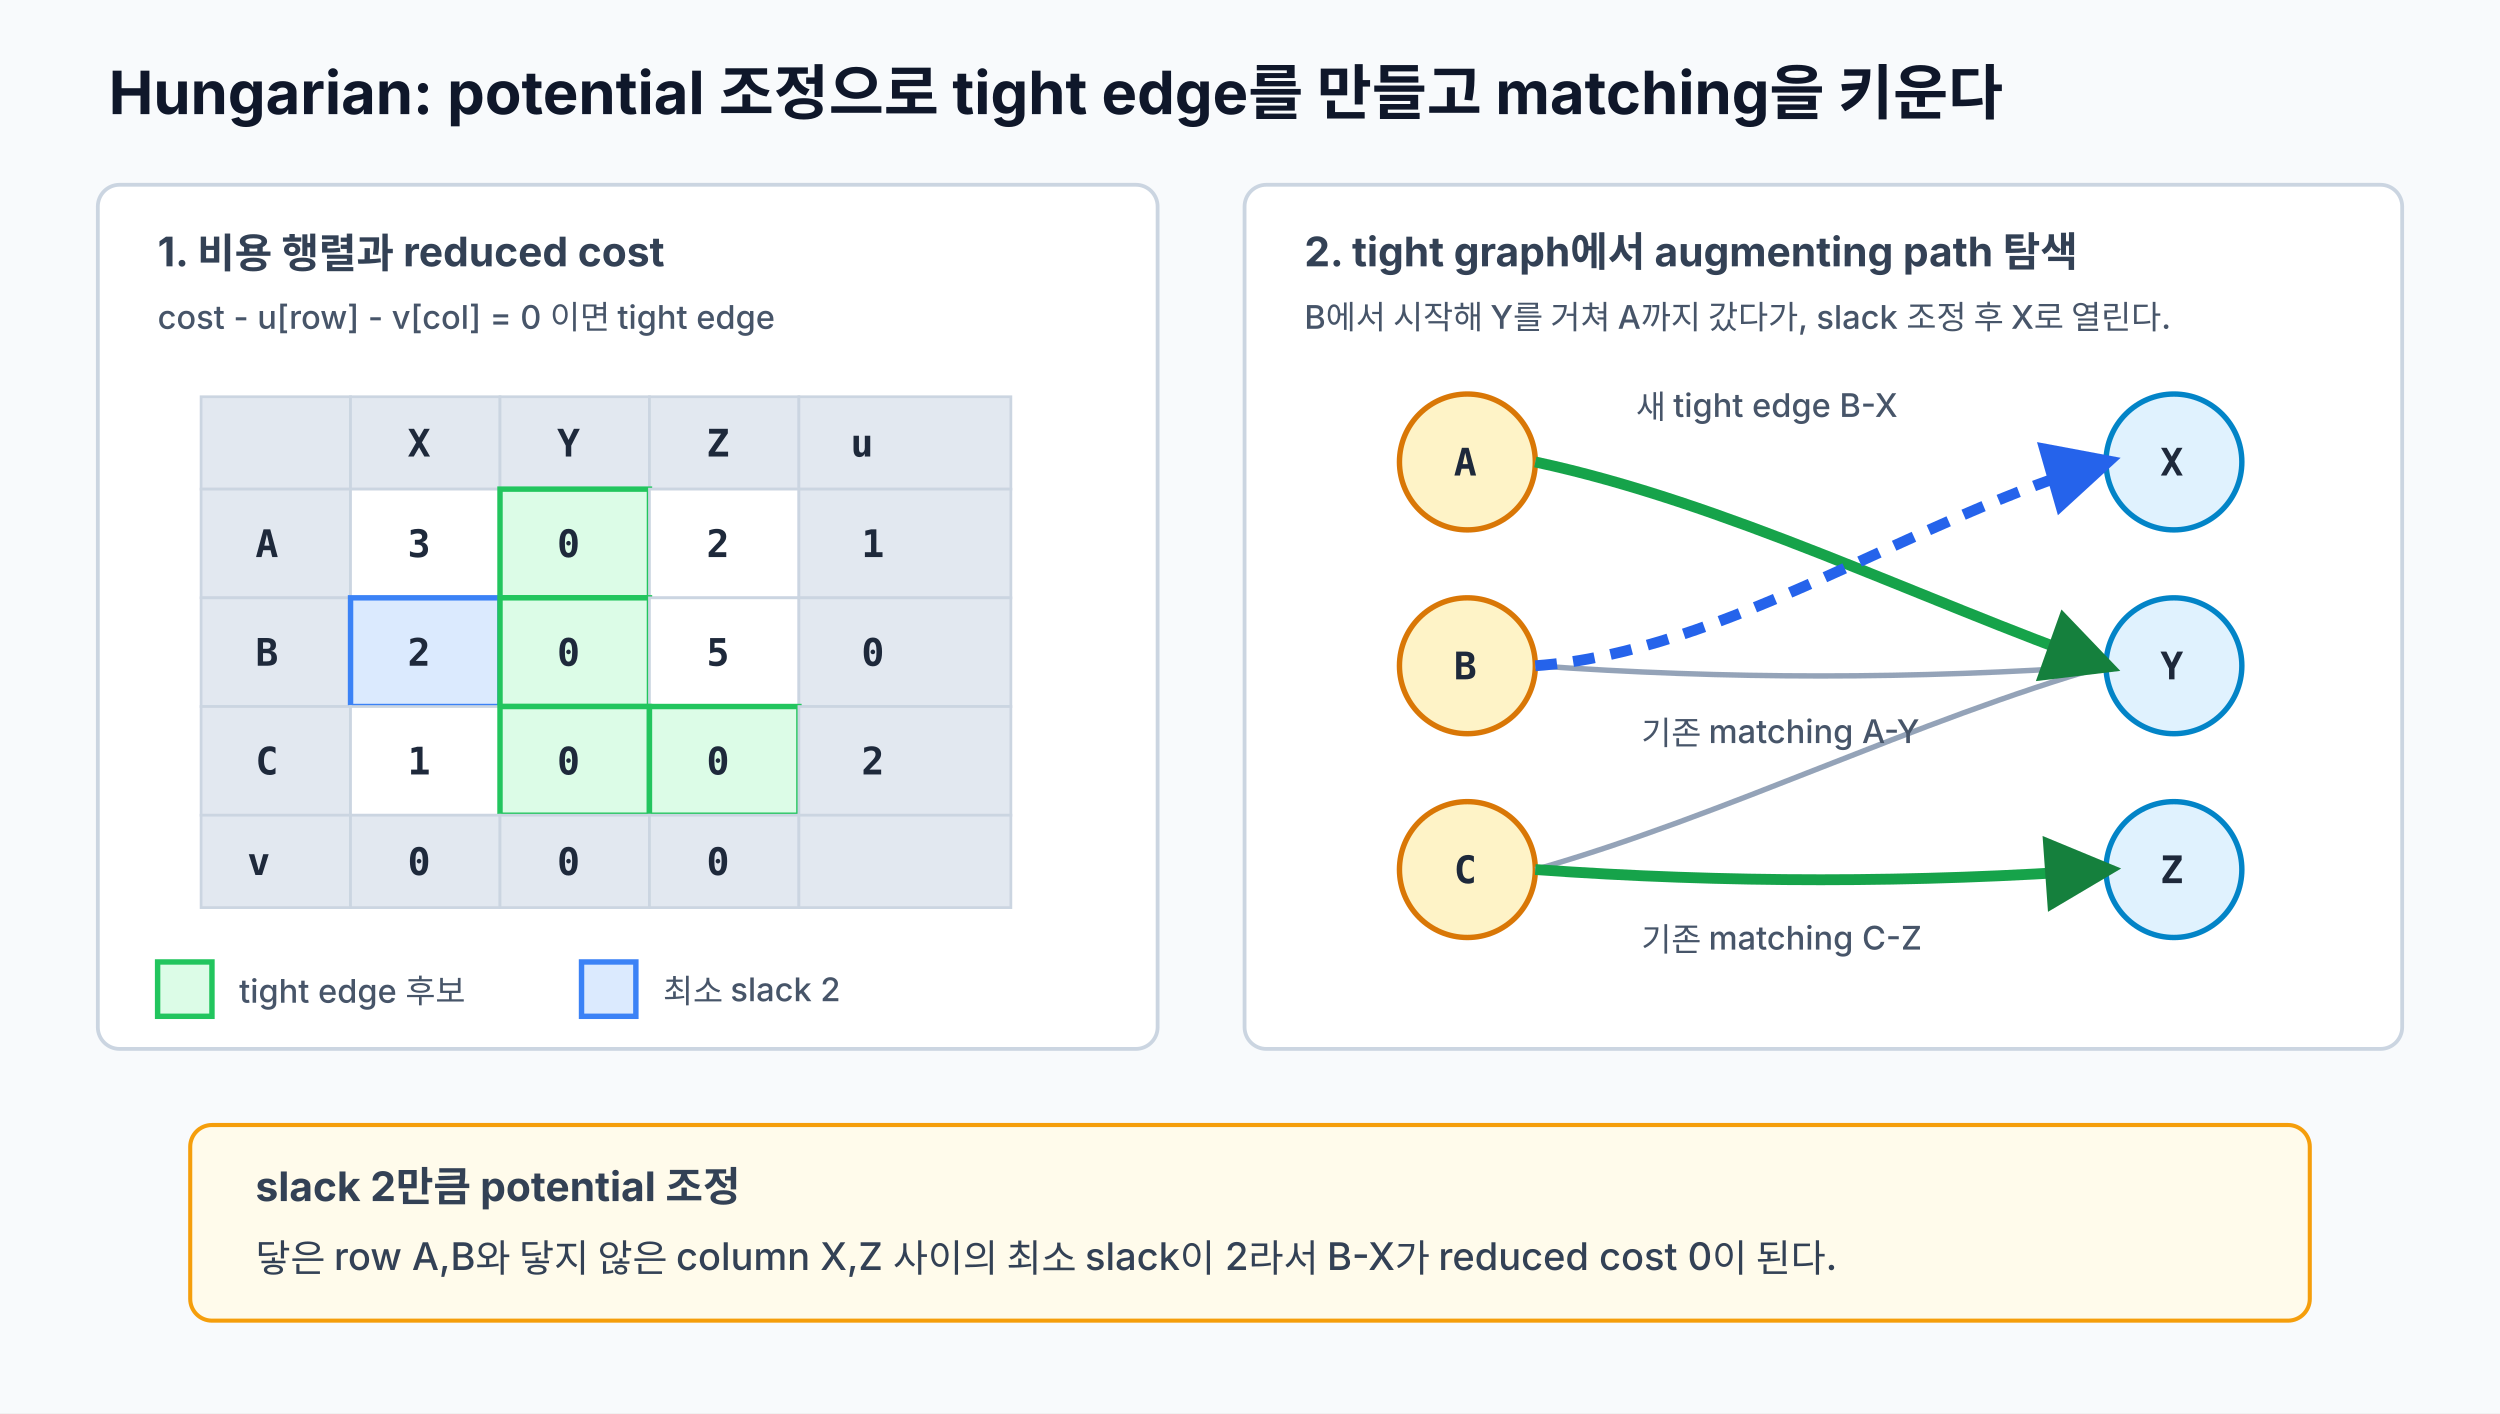
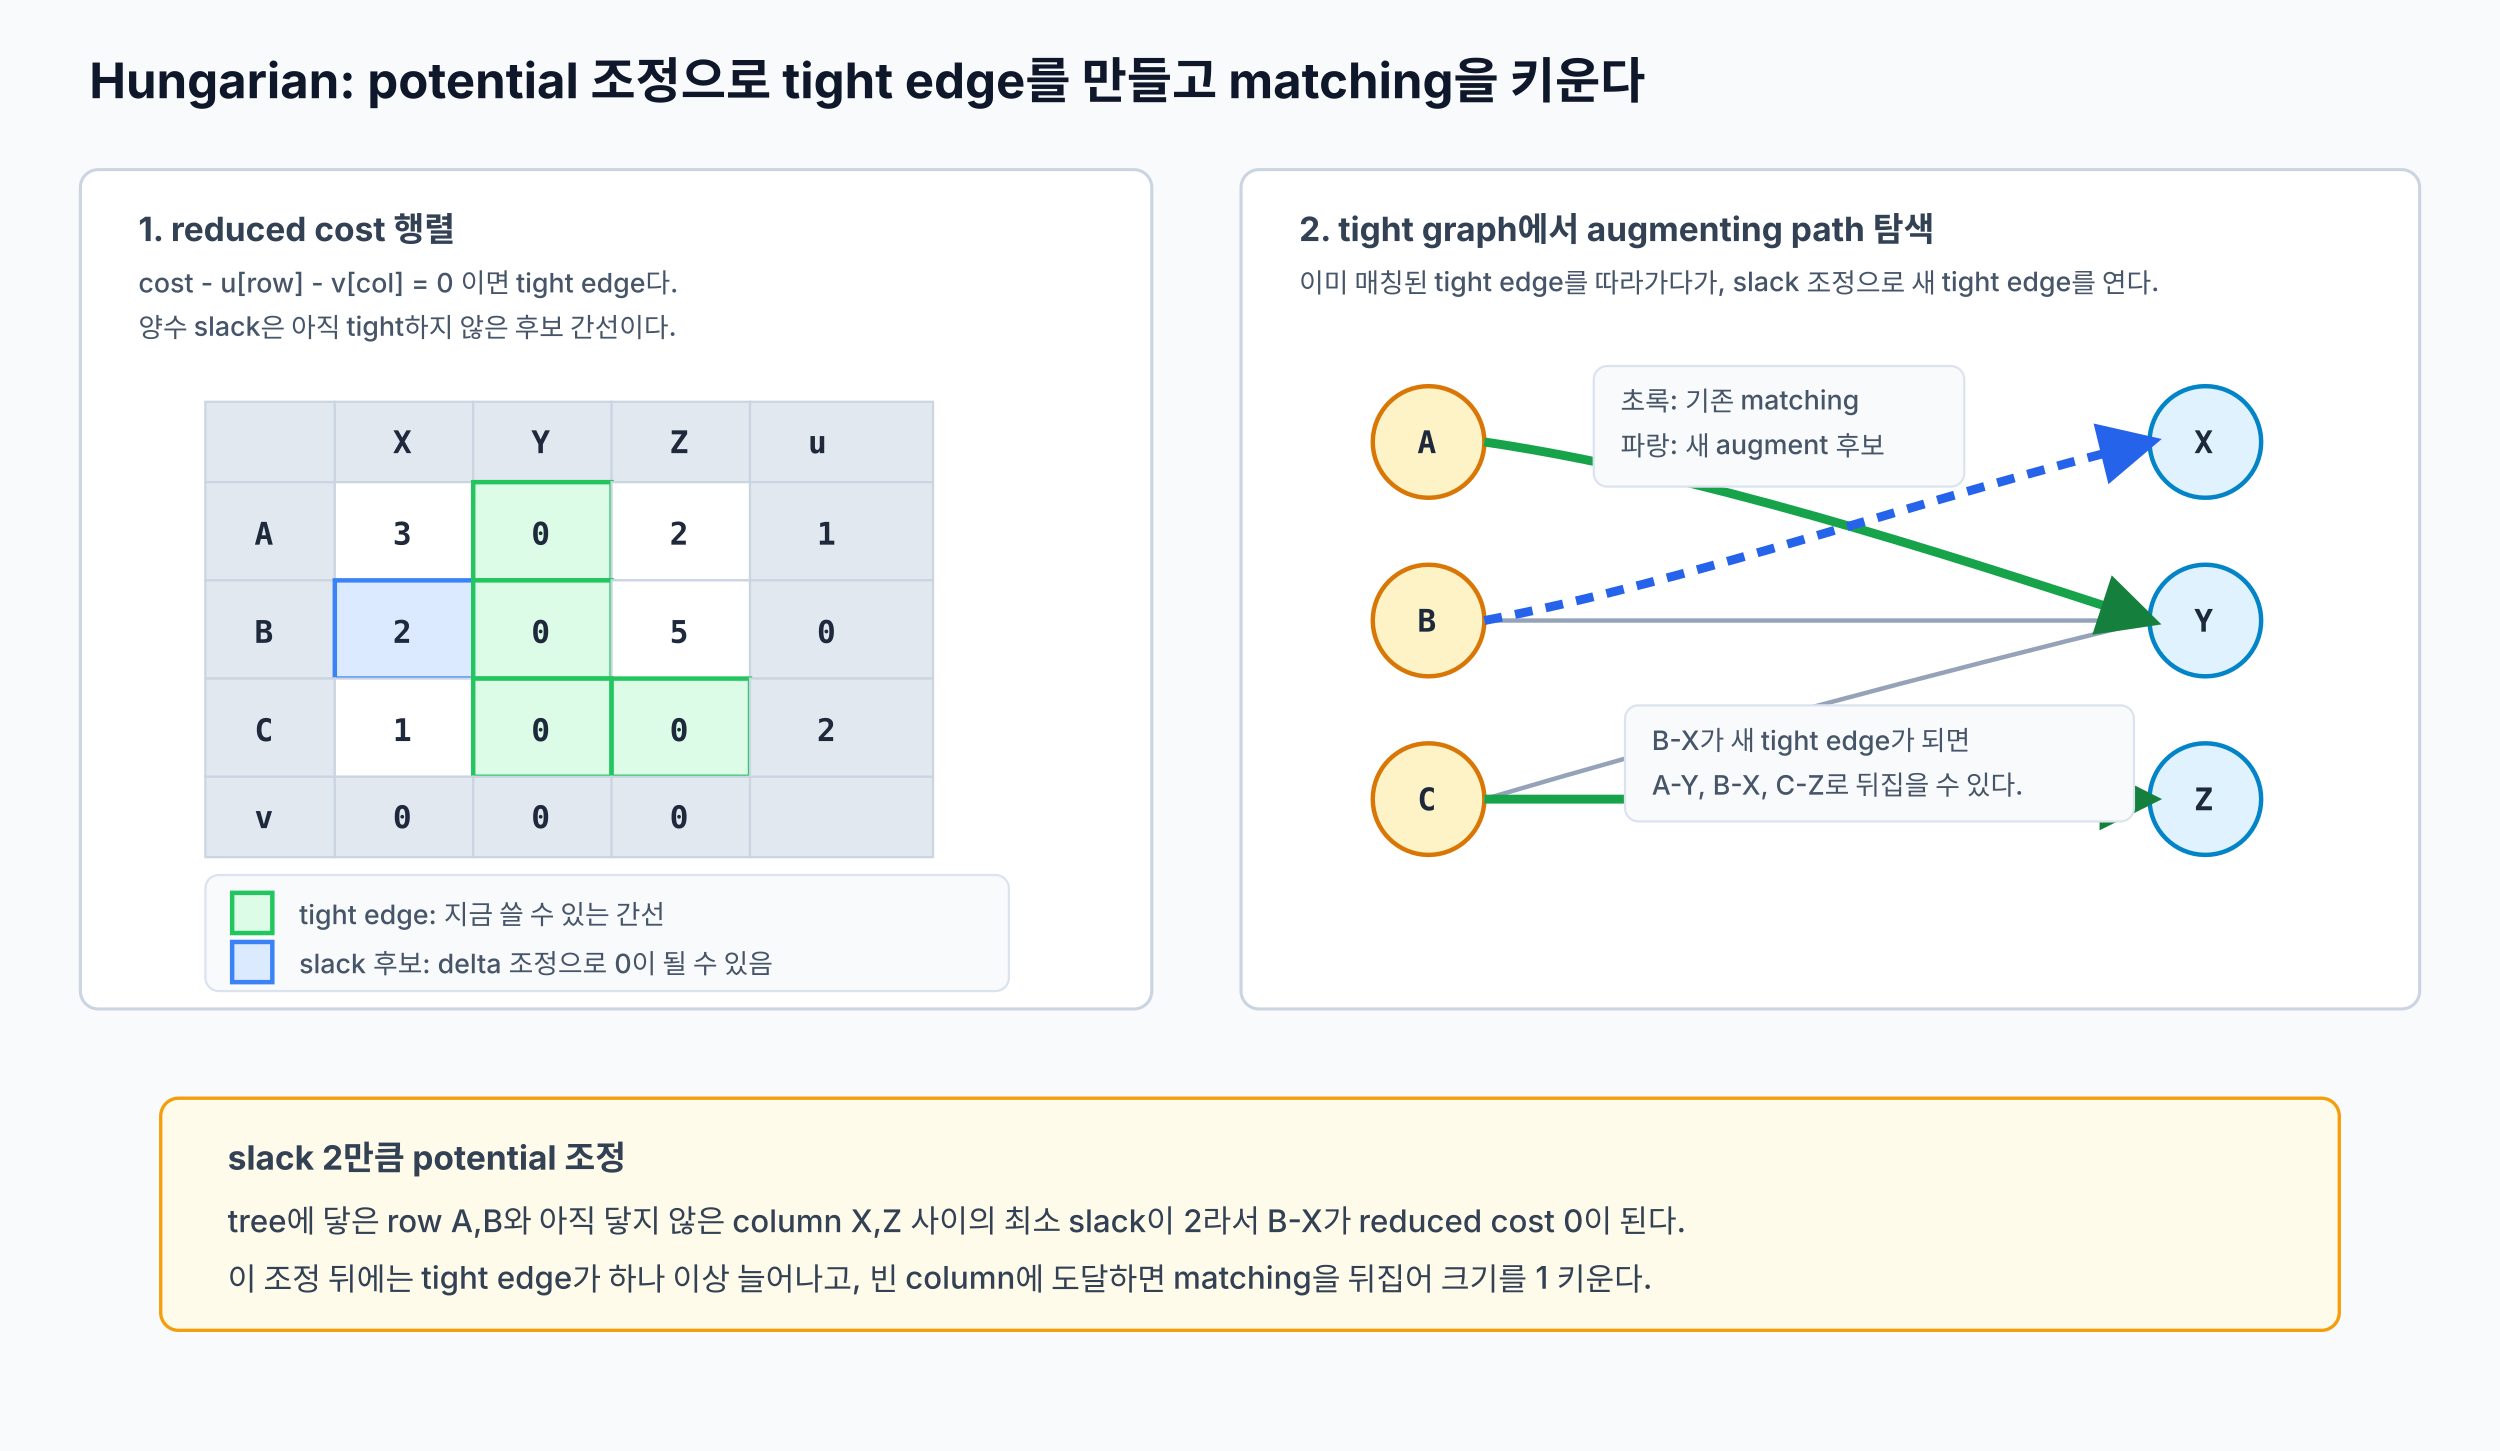
- <svg xmlns="http://www.w3.org/2000/svg" width="920" height="520" viewBox="0 0 920 520" role="img" aria-labelledby="title desc">
+ <svg xmlns="http://www.w3.org/2000/svg" width="1120" height="650" viewBox="0 0 1120 650" role="img" aria-labelledby="title desc">
  <defs>
    <marker id="arrow" viewBox="0 0 10 10" refX="8" refY="5" markerWidth="7" markerHeight="7" orient="auto-start-reverse">
      <path d="M 0 0 L 10 5 L 0 10 z" fill="#2563eb" />
    </marker>
    <marker id="arrow-green" viewBox="0 0 10 10" refX="8" refY="5" markerWidth="7" markerHeight="7" orient="auto-start-reverse">
      <path d="M 0 0 L 10 5 L 0 10 z" fill="#15803d" />
    </marker>
    <style>
      .bg { fill: #f8fafc; }
      .panel { fill: #ffffff; stroke: #cbd5e1; stroke-width: 1.4; rx: 8; }
      .title { font: 700 22px system-ui, -apple-system, BlinkMacSystemFont, "Segoe UI", sans-serif; fill: #0f172a; }
      .label { font: 700 15px system-ui, -apple-system, BlinkMacSystemFont, "Segoe UI", sans-serif; fill: #334155; }
      .text { font: 500 14px system-ui, -apple-system, BlinkMacSystemFont, "Segoe UI", sans-serif; fill: #334155; }
      .small { font: 500 12px system-ui, -apple-system, BlinkMacSystemFont, "Segoe UI", sans-serif; fill: #475569; }
      .mono { font: 600 14px ui-monospace, SFMono-Regular, Menlo, Consolas, monospace; fill: #1e293b; }
      .cell { fill: #ffffff; stroke: #cbd5e1; stroke-width: 1; }
      .head { fill: #e2e8f0; stroke: #cbd5e1; stroke-width: 1; }
      .tight { fill: #dcfce7; stroke: #22c55e; stroke-width: 2; }
      .slack { fill: #dbeafe; stroke: #3b82f6; stroke-width: 2; }
      .node-left { fill: #fef3c7; stroke: #d97706; stroke-width: 2; }
      .node-right { fill: #e0f2fe; stroke: #0284c7; stroke-width: 2; }
      .edge { stroke: #94a3b8; stroke-width: 2; fill: none; }
      .match { stroke: #16a34a; stroke-width: 4; fill: none; marker-end: url(#arrow-green); }
      .augment { stroke: #2563eb; stroke-width: 4; fill: none; stroke-dasharray: 8 6; marker-end: url(#arrow); }
      .callout { fill: #fffbeb; stroke: #f59e0b; stroke-width: 1.5; rx: 8; }
+       .legend { fill: #f8fafc; stroke: #dbe3ee; stroke-width: 1; rx: 6; }
    </style>
  </defs>
-   <rect class="bg" width="920" height="520" />
-   <text class="title" x="40" y="42">Hungarian: potential 조정으로 tight edge를 만들고 matching을 키운다</text>
-   <rect class="panel" x="36" y="68" width="390" height="318" />
-   <text class="label" x="58" y="98">1. 비용 행렬과 reduced cost</text>
-   <text class="small" x="58" y="121">cost - u[row] - v[col] = 0 이면 tight edge</text>
-   <g transform="translate(74 146)">
-     <rect class="head" x="0" y="0" width="55" height="34" />
-     <rect class="head" x="55" y="0" width="55" height="34" />
-     <rect class="head" x="110" y="0" width="55" height="34" />
-     <rect class="head" x="165" y="0" width="55" height="34" />
-     <rect class="head" x="220" y="0" width="78" height="34" />
-     <text class="mono" x="76" y="22">X</text>
-     <text class="mono" x="131" y="22">Y</text>
-     <text class="mono" x="186" y="22">Z</text>
-     <text class="mono" x="239" y="22">u</text>
-     <rect class="head" x="0" y="34" width="55" height="40" />
-     <rect class="cell" x="55" y="34" width="55" height="40" />
-     <rect class="tight" x="110" y="34" width="55" height="40" />
-     <rect class="cell" x="165" y="34" width="55" height="40" />
-     <rect class="head" x="220" y="34" width="78" height="40" />
-     <text class="mono" x="20" y="59">A</text>
-     <text class="mono" x="76" y="59">3</text>
-     <text class="mono" x="131" y="59">0</text>
-     <text class="mono" x="186" y="59">2</text>
-     <text class="mono" x="243" y="59">1</text>
-     <rect class="head" x="0" y="74" width="55" height="40" />
-     <rect class="slack" x="55" y="74" width="55" height="40" />
-     <rect class="tight" x="110" y="74" width="55" height="40" />
-     <rect class="cell" x="165" y="74" width="55" height="40" />
-     <rect class="head" x="220" y="74" width="78" height="40" />
-     <text class="mono" x="20" y="99">B</text>
-     <text class="mono" x="76" y="99">2</text>
-     <text class="mono" x="131" y="99">0</text>
-     <text class="mono" x="186" y="99">5</text>
-     <text class="mono" x="243" y="99">0</text>
-     <rect class="head" x="0" y="114" width="55" height="40" />
-     <rect class="cell" x="55" y="114" width="55" height="40" />
-     <rect class="tight" x="110" y="114" width="55" height="40" />
-     <rect class="tight" x="165" y="114" width="55" height="40" />
-     <rect class="head" x="220" y="114" width="78" height="40" />
-     <text class="mono" x="20" y="139">C</text>
-     <text class="mono" x="76" y="139">1</text>
-     <text class="mono" x="131" y="139">0</text>
-     <text class="mono" x="186" y="139">0</text>
-     <text class="mono" x="243" y="139">2</text>
-     <rect class="head" x="0" y="154" width="55" height="34" />
-     <rect class="head" x="55" y="154" width="55" height="34" />
-     <rect class="head" x="110" y="154" width="55" height="34" />
-     <rect class="head" x="165" y="154" width="55" height="34" />
-     <rect class="head" x="220" y="154" width="78" height="34" />
-     <text class="mono" x="17" y="176">v</text>
-     <text class="mono" x="76" y="176">0</text>
-     <text class="mono" x="131" y="176">0</text>
-     <text class="mono" x="186" y="176">0</text>
+   <rect class="bg" width="1120" height="650" />
+   <text class="title" x="40" y="44">Hungarian: potential 조정으로 tight edge를 만들고 matching을 키운다</text>
+   <rect class="panel" x="36" y="76" width="480" height="376" />
+   <text class="label" x="62" y="108">1. reduced cost 행렬</text>
+   <text class="small" x="62" y="131">cost - u[row] - v[col] = 0 이면 tight edge다.</text>
+   <text class="small" x="62" y="151">양수 slack은 아직 tight하지 않은 후보 간선이다.</text>
+   <g transform="translate(92 180)">
+     <rect class="head" x="0" y="0" width="58" height="36" />
+     <rect class="head" x="58" y="0" width="62" height="36" />
+     <rect class="head" x="120" y="0" width="62" height="36" />
+     <rect class="head" x="182" y="0" width="62" height="36" />
+     <rect class="head" x="244" y="0" width="82" height="36" />
+     <text class="mono" x="84" y="23">X</text>
+     <text class="mono" x="146" y="23">Y</text>
+     <text class="mono" x="208" y="23">Z</text>
+     <text class="mono" x="270" y="23">u</text>
+     <rect class="head" x="0" y="36" width="58" height="44" />
+     <rect class="cell" x="58" y="36" width="62" height="44" />
+     <rect class="tight" x="120" y="36" width="62" height="44" />
+     <rect class="cell" x="182" y="36" width="62" height="44" />
+     <rect class="head" x="244" y="36" width="82" height="44" />
+     <text class="mono" x="22" y="64">A</text>
+     <text class="mono" x="84" y="64">3</text>
+     <text class="mono" x="146" y="64">0</text>
+     <text class="mono" x="208" y="64">2</text>
+     <text class="mono" x="274" y="64">1</text>
+     <rect class="head" x="0" y="80" width="58" height="44" />
+     <rect class="slack" x="58" y="80" width="62" height="44" />
+     <rect class="tight" x="120" y="80" width="62" height="44" />
+     <rect class="cell" x="182" y="80" width="62" height="44" />
+     <rect class="head" x="244" y="80" width="82" height="44" />
+     <text class="mono" x="22" y="108">B</text>
+     <text class="mono" x="84" y="108">2</text>
+     <text class="mono" x="146" y="108">0</text>
+     <text class="mono" x="208" y="108">5</text>
+     <text class="mono" x="274" y="108">0</text>
+     <rect class="head" x="0" y="124" width="58" height="44" />
+     <rect class="cell" x="58" y="124" width="62" height="44" />
+     <rect class="tight" x="120" y="124" width="62" height="44" />
+     <rect class="tight" x="182" y="124" width="62" height="44" />
+     <rect class="head" x="244" y="124" width="82" height="44" />
+     <text class="mono" x="22" y="152">C</text>
+     <text class="mono" x="84" y="152">1</text>
+     <text class="mono" x="146" y="152">0</text>
+     <text class="mono" x="208" y="152">0</text>
+     <text class="mono" x="274" y="152">2</text>
+     <rect class="head" x="0" y="168" width="58" height="36" />
+     <rect class="head" x="58" y="168" width="62" height="36" />
+     <rect class="head" x="120" y="168" width="62" height="36" />
+     <rect class="head" x="182" y="168" width="62" height="36" />
+     <rect class="head" x="244" y="168" width="82" height="36" />
+     <text class="mono" x="22" y="191">v</text>
+     <text class="mono" x="84" y="191">0</text>
+     <text class="mono" x="146" y="191">0</text>
+     <text class="mono" x="208" y="191">0</text>
  </g>
-   <g transform="translate(58 354)">
-     <rect class="tight" x="0" y="0" width="20" height="20" />
-     <text class="small" x="30" y="15">tight edge 후보</text>
-     <rect class="slack" x="156" y="0" width="20" height="20" />
-     <text class="small" x="186" y="15">최소 slack 2</text>
+   <g transform="translate(92 392)">
+     <rect class="legend" x="0" y="0" width="360" height="52" />
+     <rect class="tight" x="12" y="8" width="18" height="18" />
+     <text class="small" x="42" y="22">tight edge: 지금 쓸 수 있는 간선</text>
+     <rect class="slack" x="12" y="30" width="18" height="18" />
+     <text class="small" x="42" y="44">slack 후보: delta 조정으로 0이 될 수 있음</text>
  </g>
-   <rect class="panel" x="458" y="68" width="426" height="318" />
-   <text class="label" x="480" y="98">2. tight graph에서 augmenting path 탐색</text>
-   <text class="small" x="480" y="121">B에서 시작해 Y를 거쳐 A까지 갔다가, slack 조정 후 X로 열린다.</text>
+   <rect class="panel" x="556" y="76" width="528" height="376" />
+   <text class="label" x="582" y="108">2. tight graph에서 augmenting path 탐색</text>
+   <text class="small" x="582" y="131">이미 매칭된 tight edge를 따라가다가, slack 조정으로 새 tight edge를 연다.</text>
  <g>
-     <circle class="node-left" cx="540" cy="170" r="25" />
-     <circle class="node-left" cx="540" cy="245" r="25" />
-     <circle class="node-left" cx="540" cy="320" r="25" />
-     <text class="mono" x="535" y="175">A</text>
-     <text class="mono" x="535" y="250">B</text>
-     <text class="mono" x="535" y="325">C</text>
-     <circle class="node-right" cx="800" cy="170" r="25" />
-     <circle class="node-right" cx="800" cy="245" r="25" />
-     <circle class="node-right" cx="800" cy="320" r="25" />
-     <text class="mono" x="795" y="175">X</text>
-     <text class="mono" x="795" y="250">Y</text>
-     <text class="mono" x="795" y="325">Z</text>
-     <path class="edge" d="M565 170 C635 185 705 220 775 245" />
-     <path class="edge" d="M565 245 C635 250 705 250 775 245" />
-     <path class="edge" d="M565 320 C635 300 705 265 775 245" />
-     <path class="edge" d="M565 320 C635 325 705 325 775 320" />
-     <path class="match" d="M565 170 C635 185 705 220 775 245" />
-     <path class="match" d="M565 320 C635 325 705 325 775 320" />
-     <path class="augment" d="M565 245 C635 240 705 190 775 170" />
+     <circle class="node-left" cx="640" cy="198" r="25" />
+     <circle class="node-left" cx="640" cy="278" r="25" />
+     <circle class="node-left" cx="640" cy="358" r="25" />
+     <text class="mono" x="635" y="203">A</text>
+     <text class="mono" x="635" y="283">B</text>
+     <text class="mono" x="635" y="363">C</text>
+     <circle class="node-right" cx="988" cy="198" r="25" />
+     <circle class="node-right" cx="988" cy="278" r="25" />
+     <circle class="node-right" cx="988" cy="358" r="25" />
+     <text class="mono" x="983" y="203">X</text>
+     <text class="mono" x="983" y="283">Y</text>
+     <text class="mono" x="983" y="363">Z</text>
+     <path class="edge" d="M665 198 C760 212 865 246 963 278" />
+     <path class="edge" d="M665 278 C760 278 865 278 963 278" />
+     <path class="edge" d="M665 358 C760 330 865 302 963 278" />
+     <path class="edge" d="M665 358 C760 358 865 358 963 358" />
+     <path class="match" d="M665 198 C760 212 865 246 963 278" />
+     <path class="match" d="M665 358 C760 358 865 358 963 358" />
+     <path class="augment" d="M665 278 C760 260 865 222 963 198" />
  </g>
-   <text class="small" x="602" y="154">새 tight edge B-X</text>
-   <text class="small" x="604" y="274">기존 matching A-Y</text>
-   <text class="small" x="604" y="350">기존 matching C-Z</text>
-   <rect class="callout" x="70" y="414" width="780" height="72" />
-   <text class="label" x="94" y="442">slack 2만큼 potential 조정</text>
-   <text class="text" x="94" y="468">닿은 row A,B와 닿지 않은 column X,Z 사이의 최소 slack이 2라서 B-X가 reduced cost 0이 된다.</text>
+   <g transform="translate(714 164)">
+     <rect class="legend" x="0" y="0" width="166" height="54" />
+     <text class="small" x="12" y="20">초록: 기존 matching</text>
+     <text class="small" x="12" y="40">파랑: 새 augment 후보</text>
+   </g>
+   <g transform="translate(728 316)">
+     <rect class="legend" x="0" y="0" width="228" height="52" />
+     <text class="small" x="12" y="20">B-X가 새 tight edge가 되면</text>
+     <text class="small" x="12" y="40">A-Y, B-X, C-Z로 뒤집을 수 있다.</text>
+   </g>
+   <rect class="callout" x="72" y="492" width="976" height="104" />
+   <text class="label" x="102" y="524">slack 2만큼 potential 조정</text>
+   <text class="text" x="102" y="552">tree에 닿은 row A,B와 아직 닿지 않은 column X,Z 사이의 최소 slack이 2라서 B-X가 reduced cost 0이 된다.</text>
+   <text class="text" x="102" y="578">이 조정 뒤에는 tight edge가 하나 이상 늘어나고, 빈 column에 도달하면 matching을 뒤집어 크기를 1 키운다.</text>
</svg>
